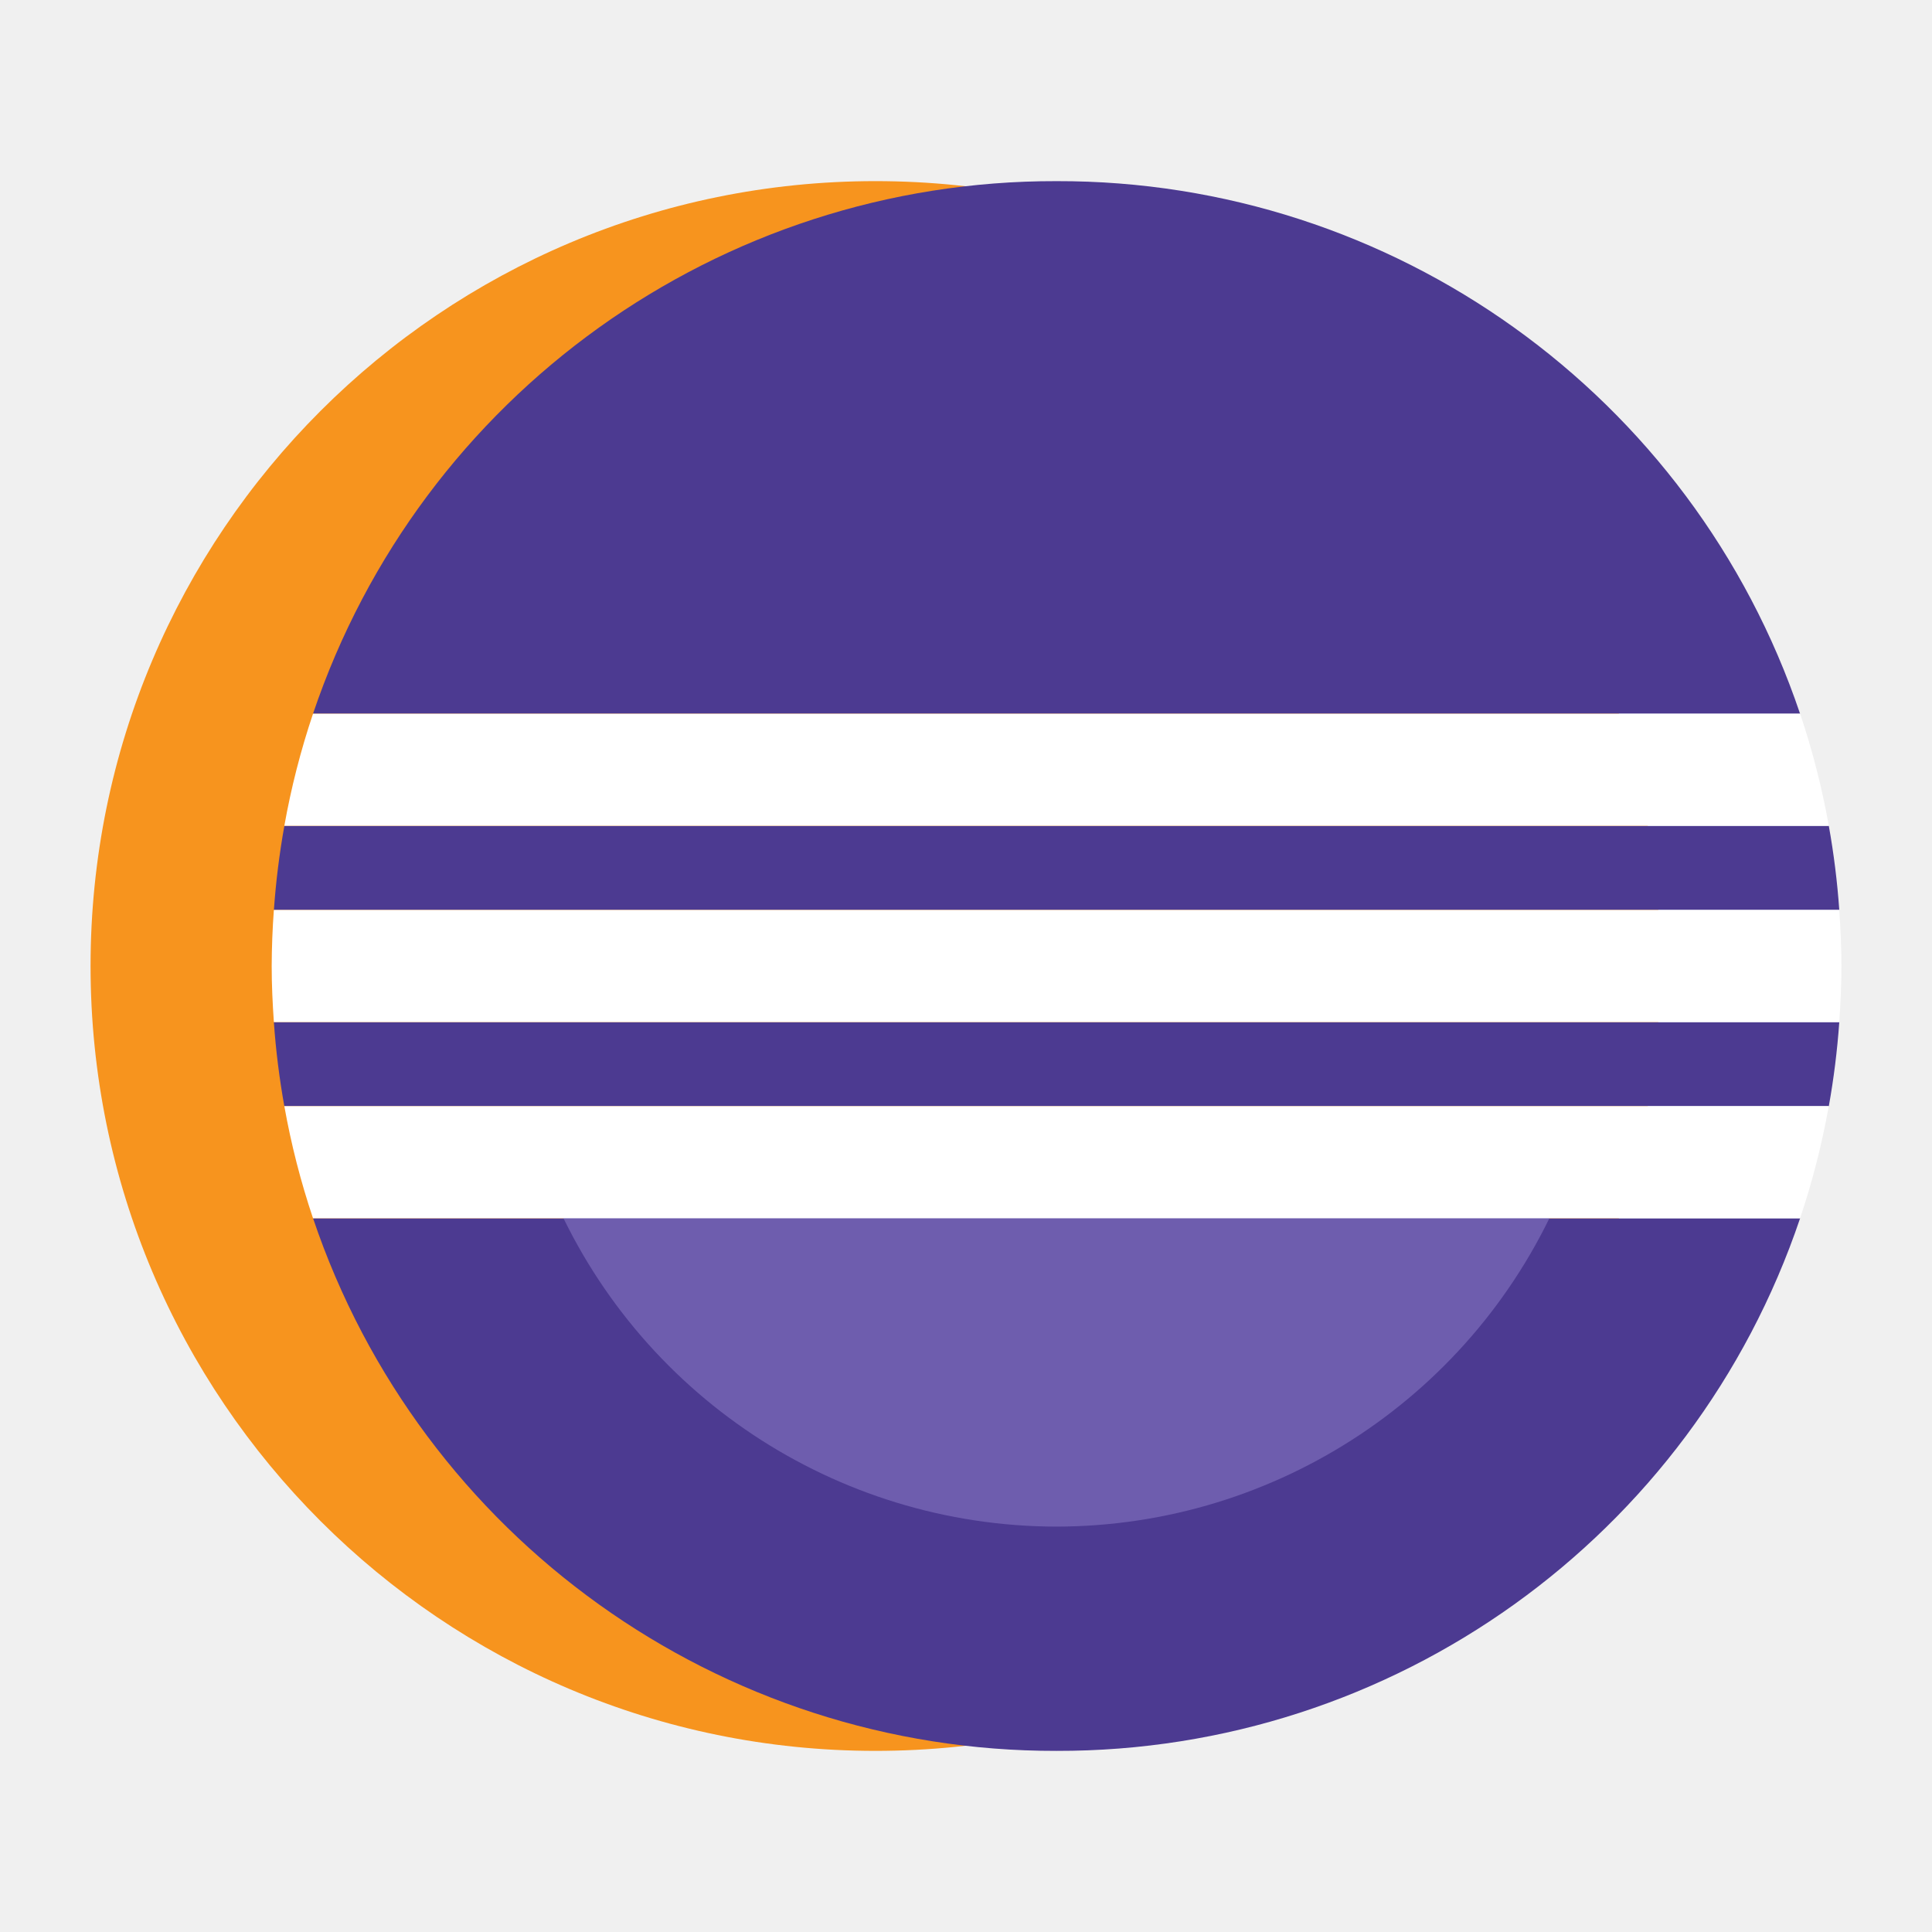
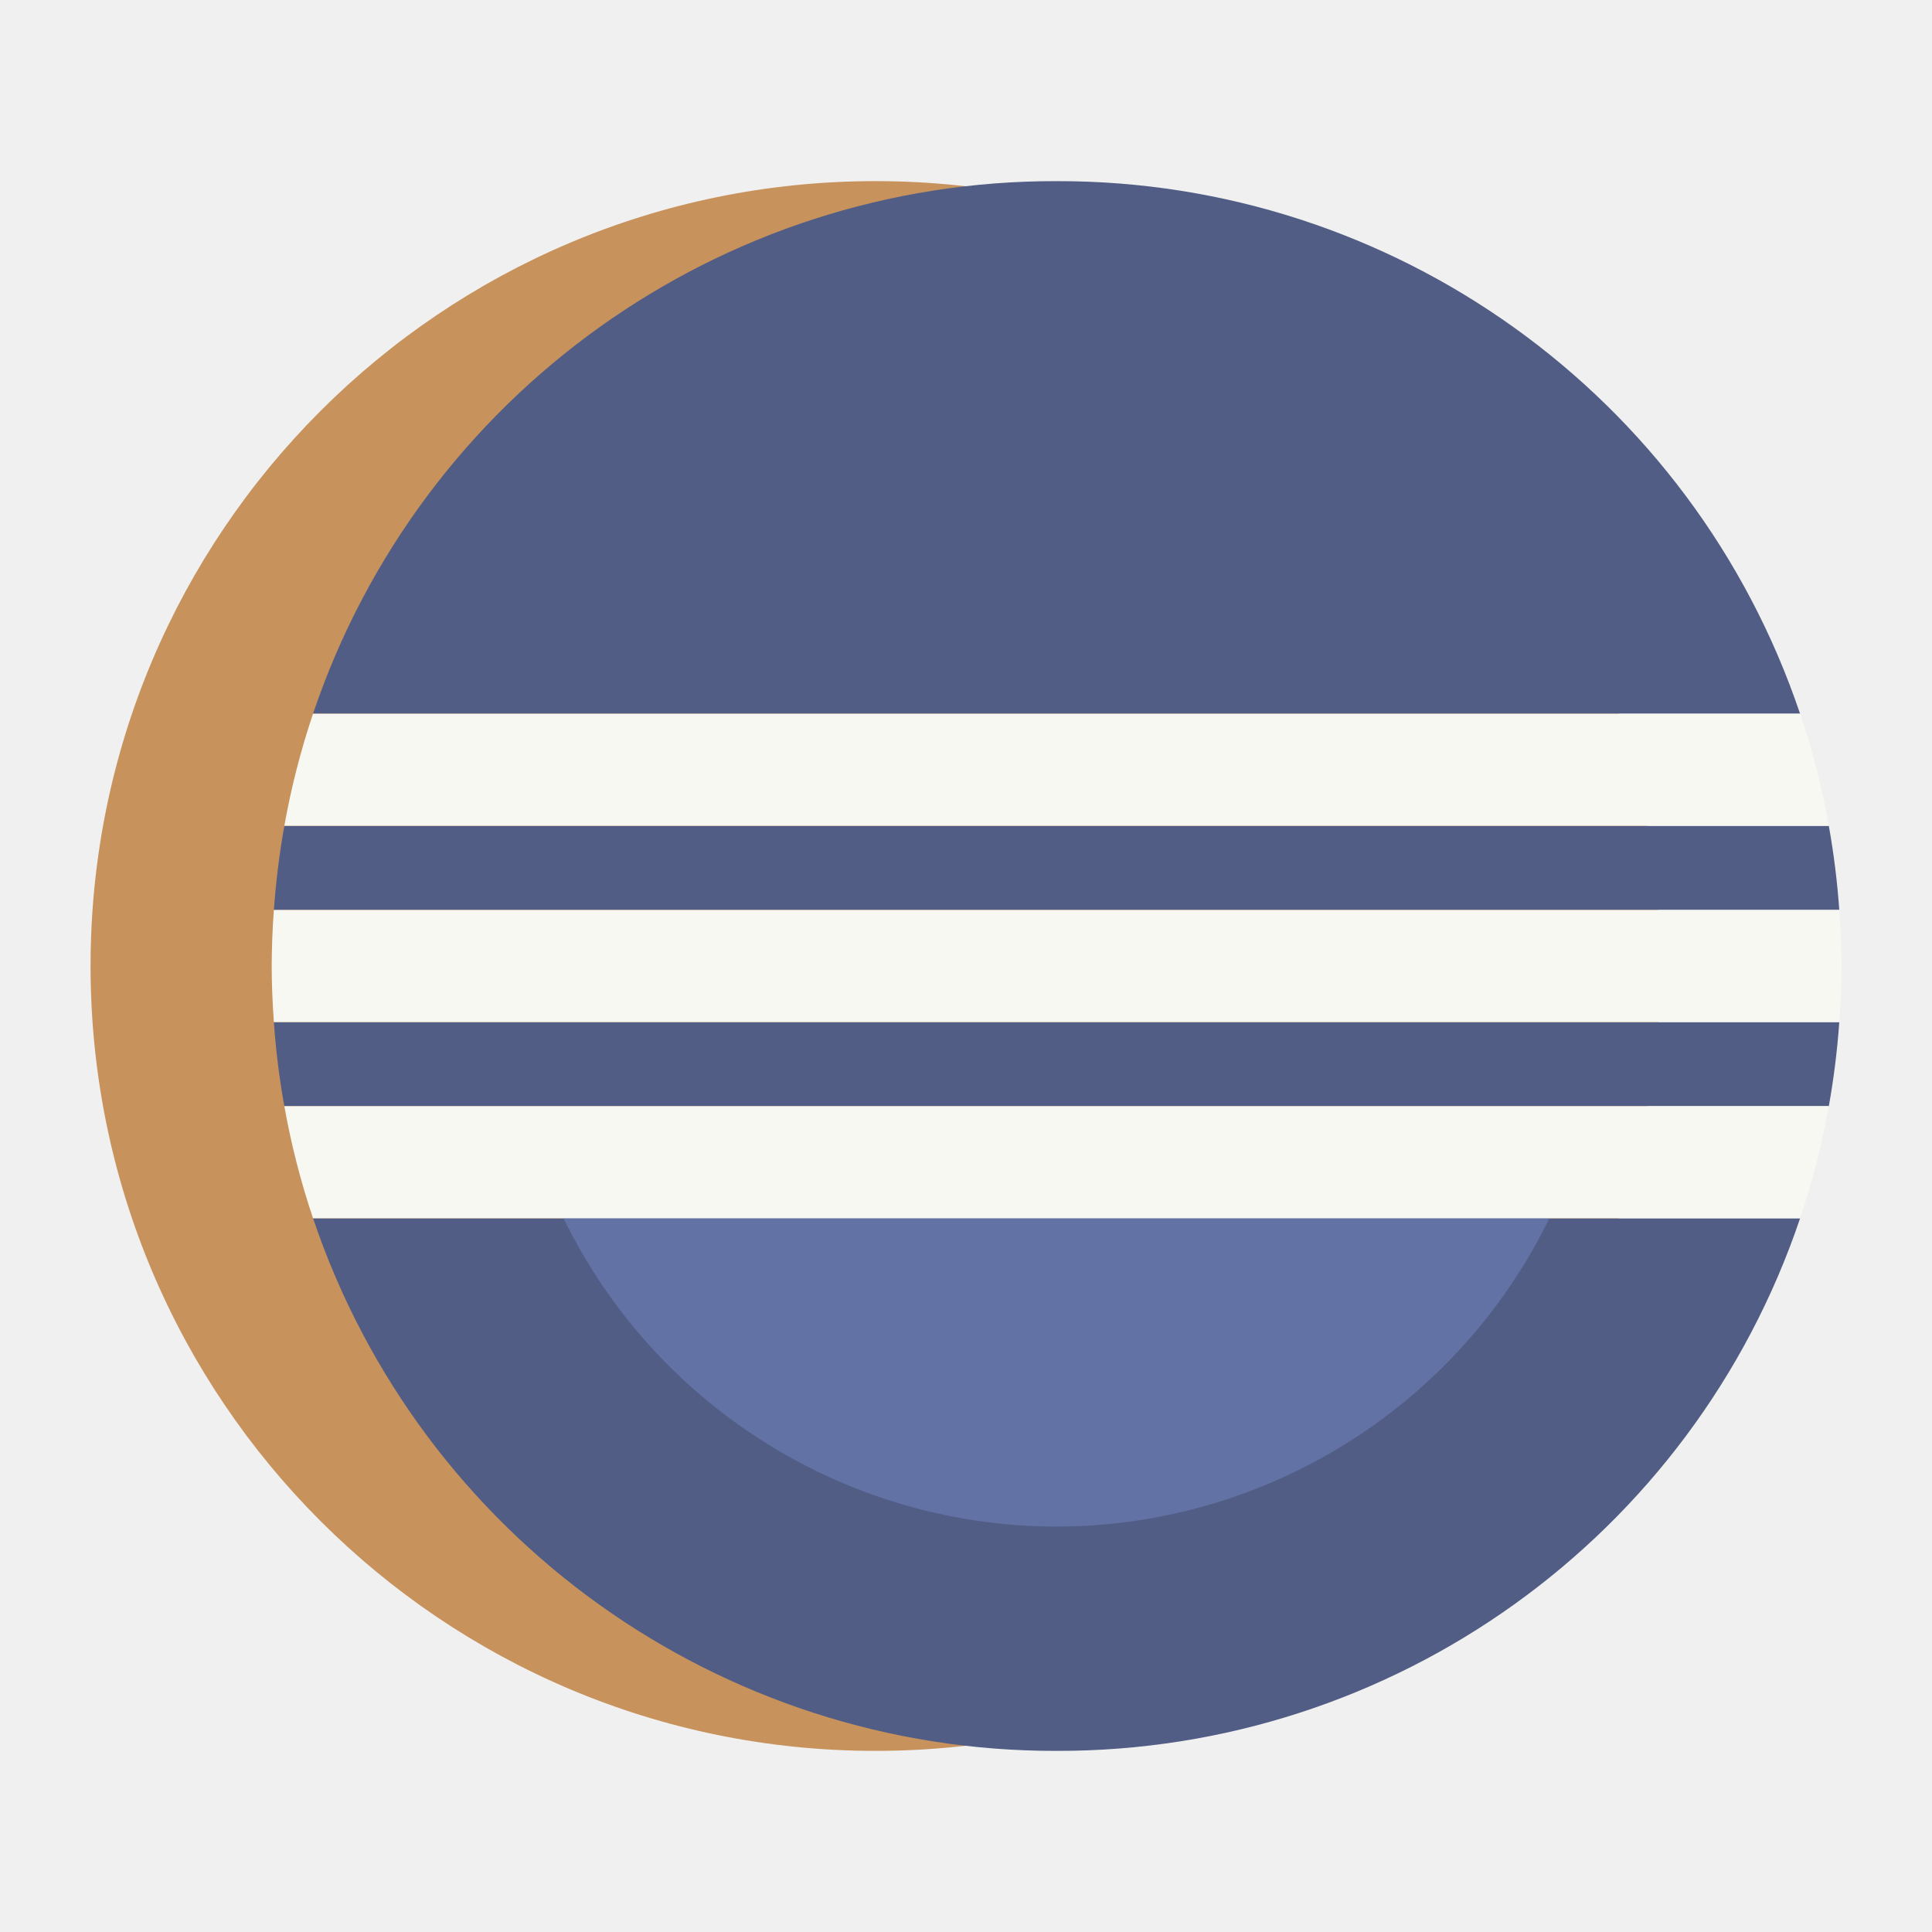
- <svg xmlns="http://www.w3.org/2000/svg" width="64" height="64" version="1">
-   <g transform="translate(-3)">
-     <rect transform="matrix(0,-1,-1,0,0,0)" x="-58" y="-58" width="52" height="52" rx="26" ry="26" fill="#f7941e" stroke-width=".839" />
-     <g transform="matrix(.96296 0 0 .96296 1.3766 4.5714)" stroke-width=".871">
-       <path d="m38.032 1.484a26.936 26.936 0 0 0-25.578 18.321h51.155a26.936 26.936 0 0 0-25.578-18.321zm-25.582 18.337m-0.982 3.842a27.19 27.19 0 0 0-0.36 2.893h53.85a27.19 27.19 0 0 0-0.36-2.893zm53.13 0m-53.489 2.913m-0.077 1.908m53.925-1.908m0.075 1.908m-53.925 1.929c0.068 0.981 0.19 1.945 0.36 2.893h53.131c0.17-0.948 0.291-1.912 0.36-2.893zm53.489 2.893m-53.128 0m0.987 3.857a26.936 26.936 0 0 0 25.577 18.321 26.936 26.936 0 0 0 25.578-18.321z" fill="#4c3a91" />
-       <path d="m20.633 36.198a18.9 18.9 0 0 0 17.399 11.571 18.9 18.9 0 0 0 17.391-11.571z" fill="#6e5dae" />
-       <path d="m12.454 19.805a26.88 26.88 0 0 0-0.987 3.857h53.131a26.88 26.88 0 0 0-0.987-3.857zm-1.347 6.75a27.568 27.568 0 0 0-0.075 1.929c0 0.649 0.031 1.291 0.075 1.929h53.85c0.044-0.637 0.075-1.28 0.075-1.929 0-0.649-0.031-1.291-0.075-1.929zm0.36 6.75a26.88 26.88 0 0 0 0.987 3.857h51.155a26.88 26.88 0 0 0 0.987-3.857z" fill="#fff" />
+ <svg xmlns="http://www.w3.org/2000/svg" width="64" height="64" version="1" id="svg1176">
+   <defs id="defs1180" />
+   <g transform="translate(-3)" id="g1174">
+     <rect transform="matrix(0,-1,-1,0,0,0)" x="-58" y="-58" width="52" height="52" rx="26" ry="26" fill="#f7941e" stroke-width=".839" id="rect1164" style="fill:#c7925b" />
+     <g transform="matrix(.96296 0 0 .96296 1.3766 4.5714)" stroke-width=".871" id="g1172">
+       <path d="m38.032 1.484a26.936 26.936 0 0 0-25.578 18.321h51.155a26.936 26.936 0 0 0-25.578-18.321zm-25.582 18.337m-0.982 3.842a27.19 27.19 0 0 0-0.36 2.893h53.85a27.19 27.19 0 0 0-0.36-2.893zm53.13 0m-53.489 2.913m-0.077 1.908m53.925-1.908m0.075 1.908m-53.925 1.929c0.068 0.981 0.19 1.945 0.36 2.893h53.131c0.17-0.948 0.291-1.912 0.36-2.893zm53.489 2.893m-53.128 0m0.987 3.857a26.936 26.936 0 0 0 25.577 18.321 26.936 26.936 0 0 0 25.578-18.321z" fill="#4c3a91" id="path1166" style="fill:#515d85" />
+       <path d="m20.633 36.198a18.9 18.9 0 0 0 17.399 11.571 18.9 18.9 0 0 0 17.391-11.571z" fill="#6e5dae" id="path1168" style="fill:#6272a4;opacity:1" />
+       <path d="m12.454 19.805a26.88 26.88 0 0 0-0.987 3.857h53.131a26.88 26.88 0 0 0-0.987-3.857zm-1.347 6.75a27.568 27.568 0 0 0-0.075 1.929c0 0.649 0.031 1.291 0.075 1.929h53.85c0.044-0.637 0.075-1.28 0.075-1.929 0-0.649-0.031-1.291-0.075-1.929zm0.36 6.75a26.88 26.88 0 0 0 0.987 3.857h51.155a26.88 26.88 0 0 0 0.987-3.857z" fill="#f8f8f2" id="path1170" />
    </g>
  </g>
</svg>
